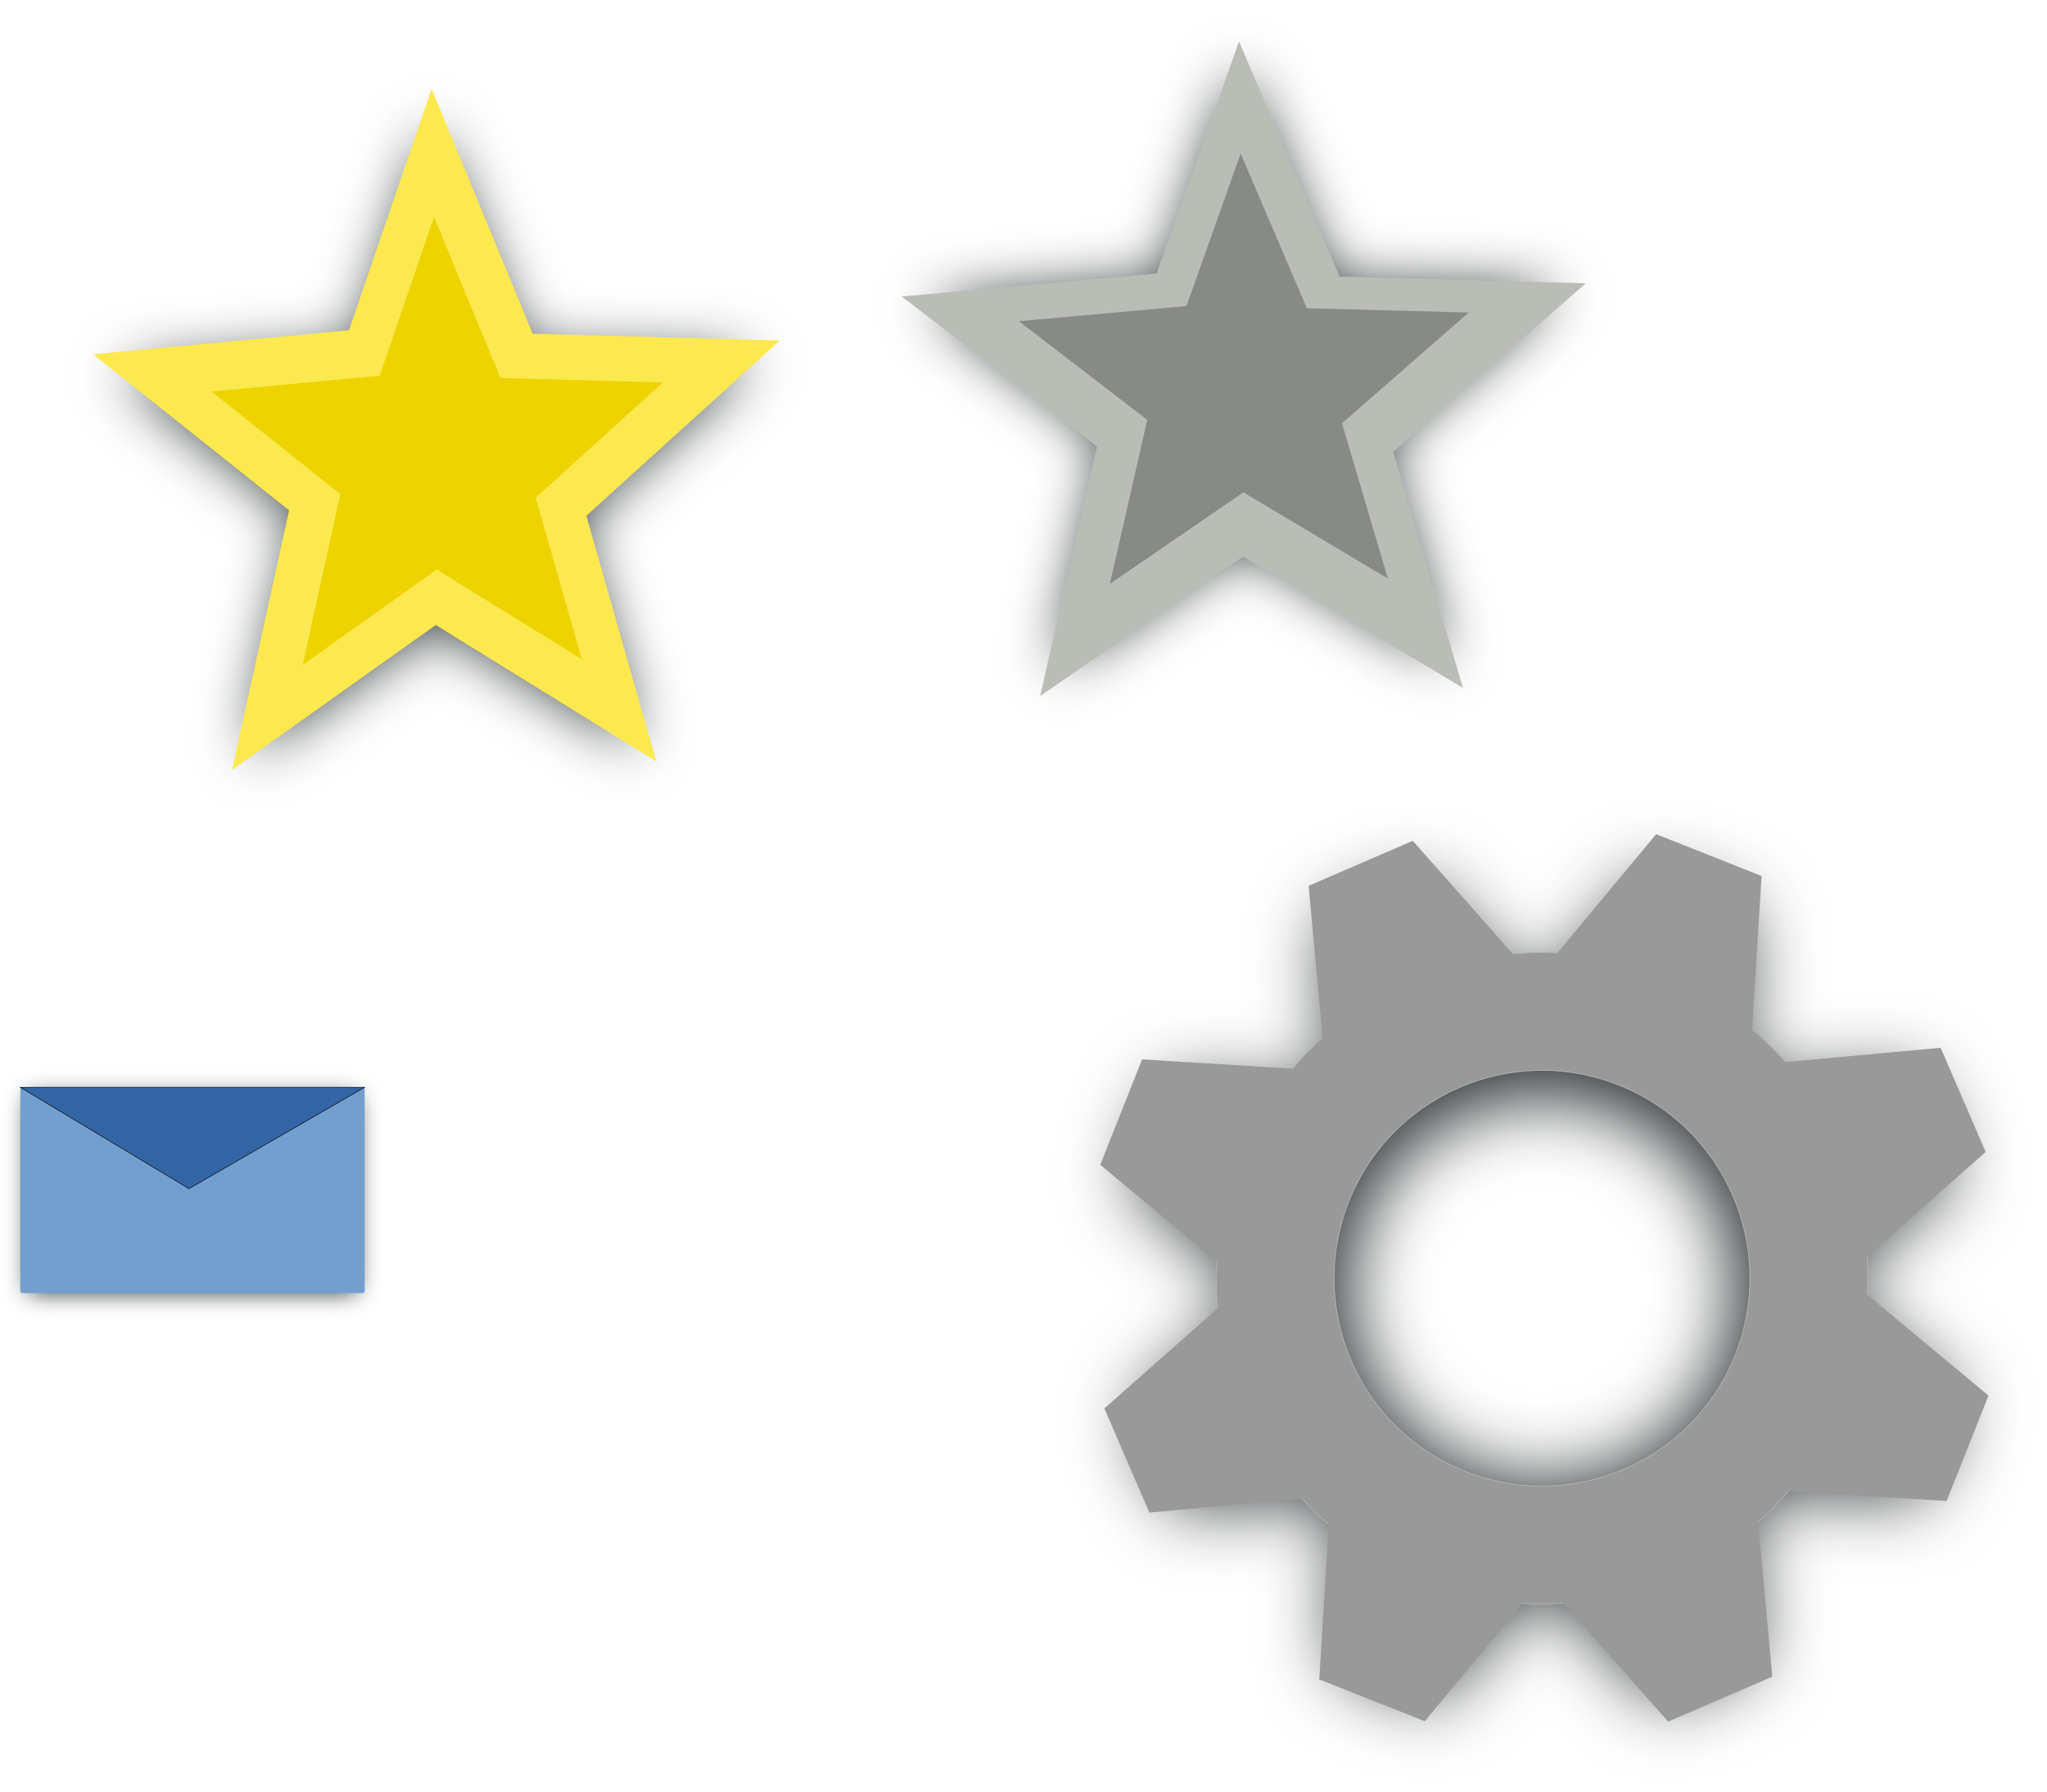
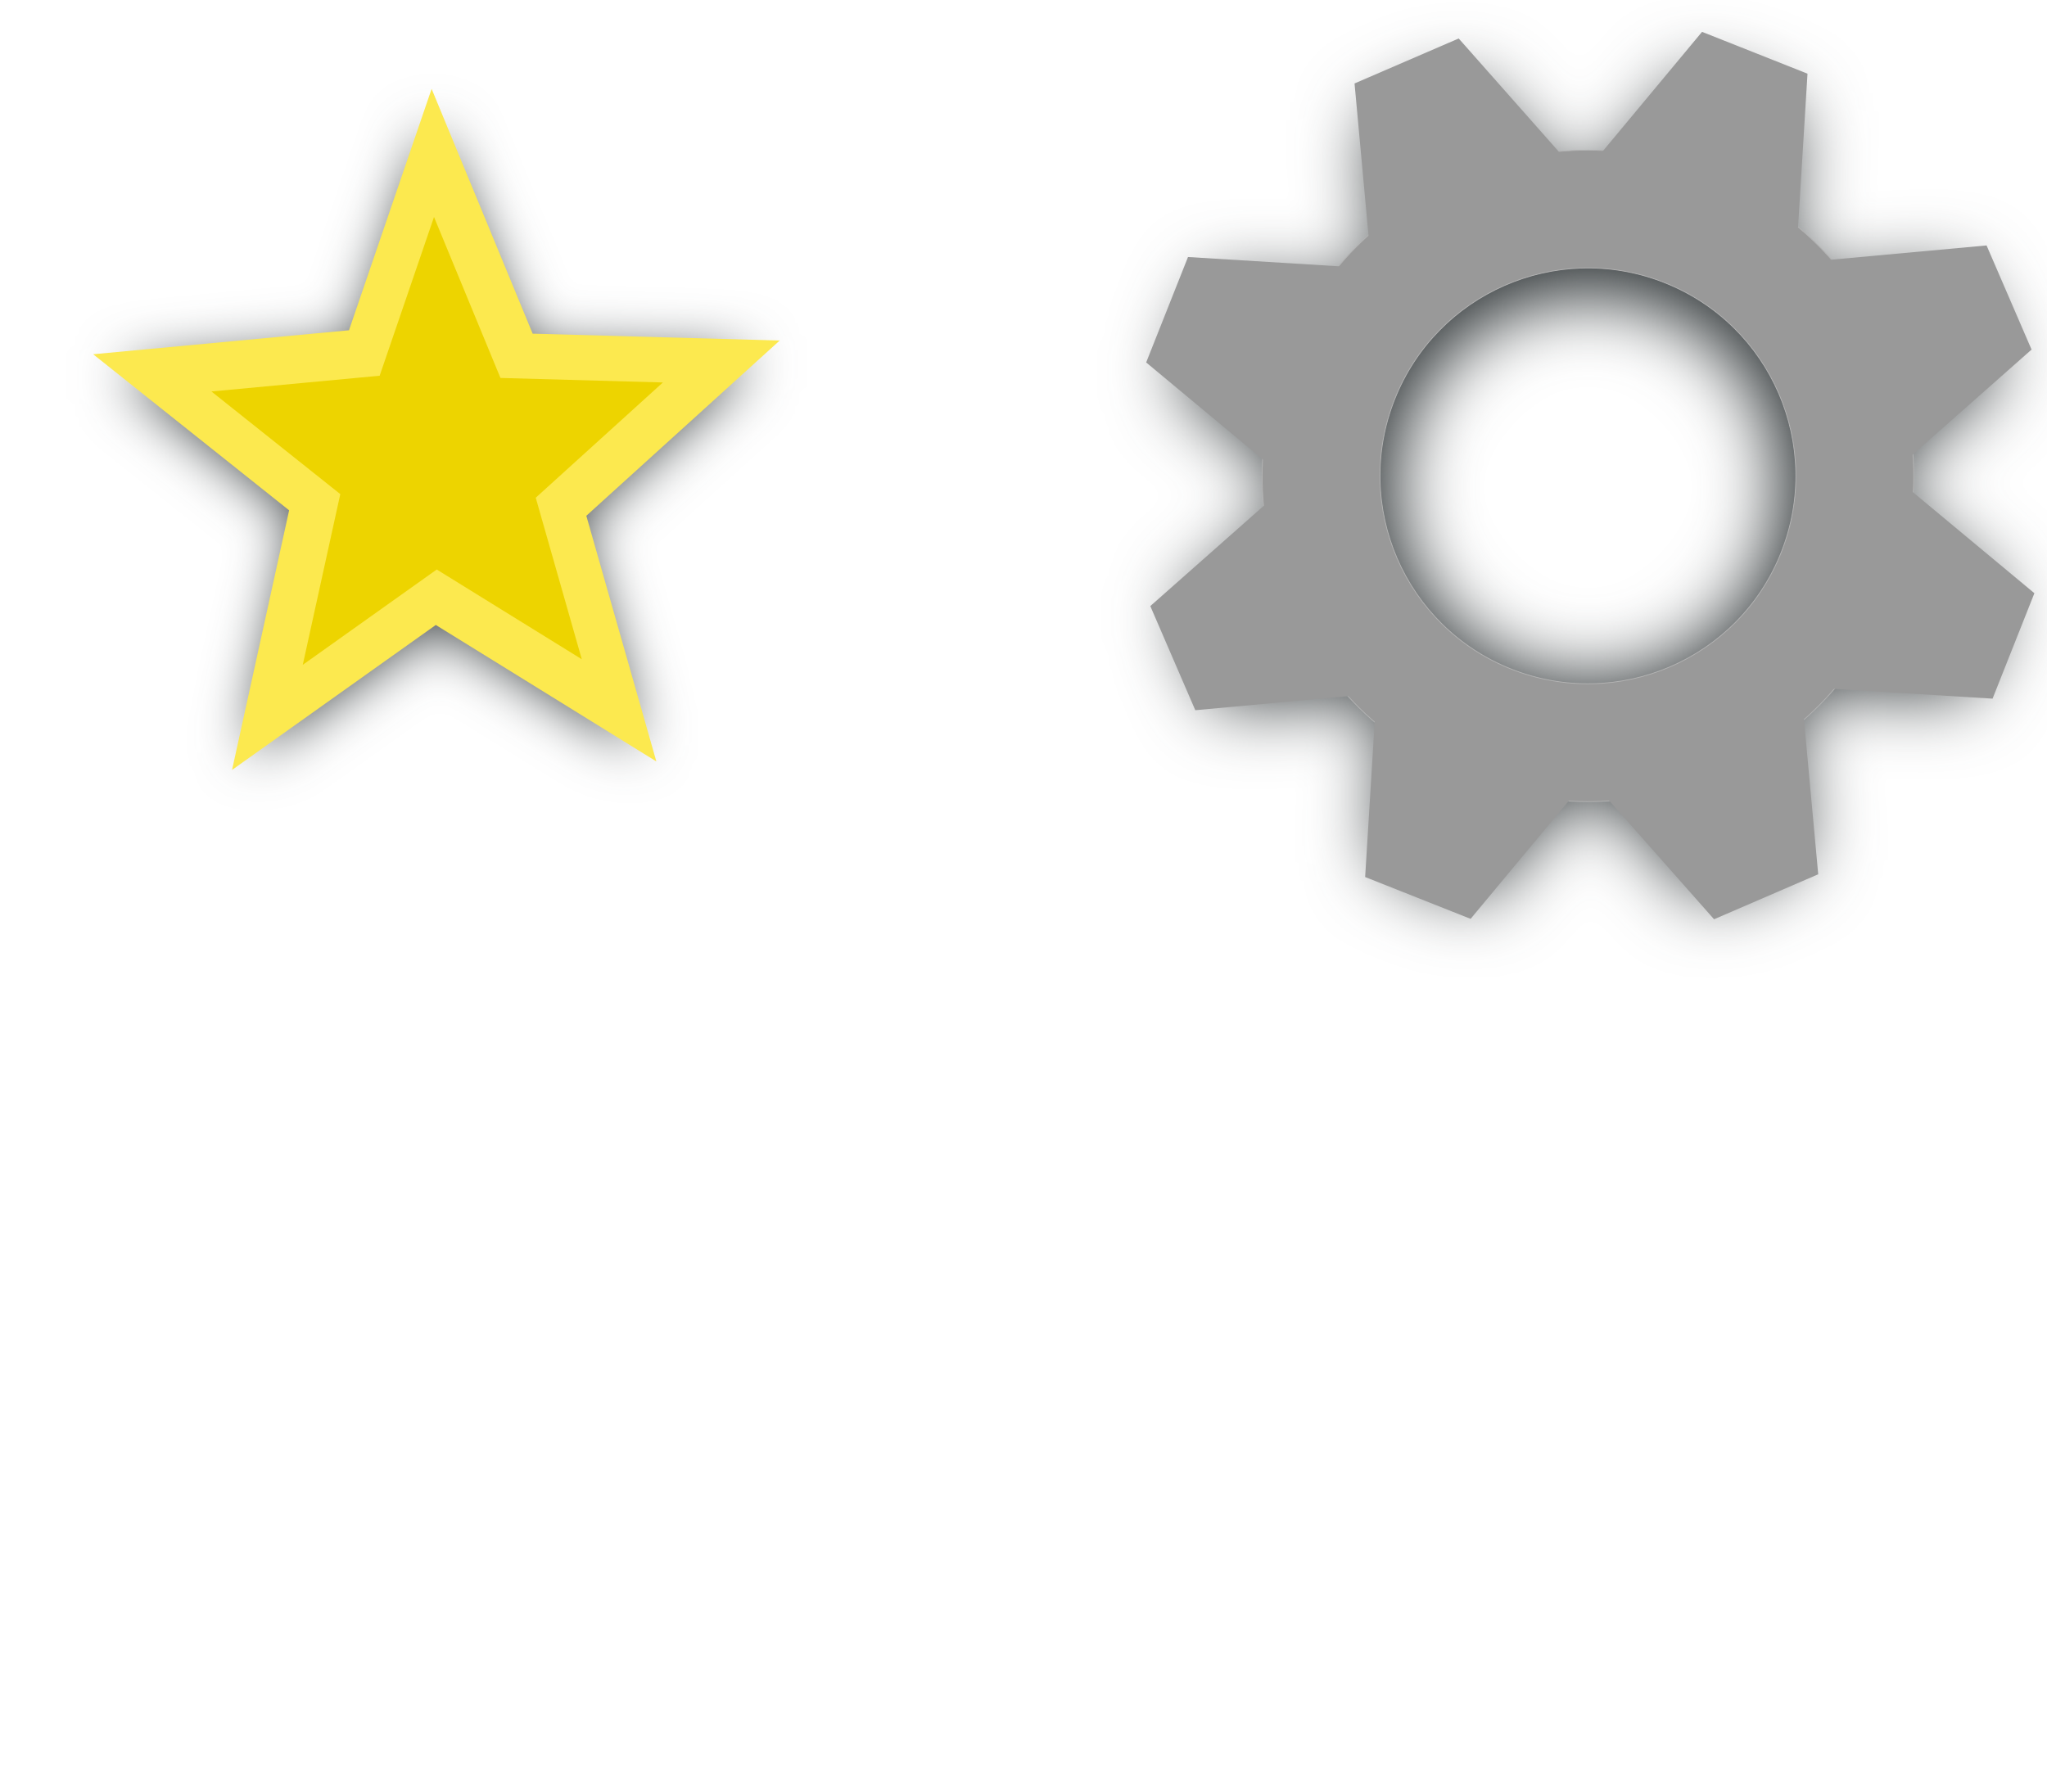
<svg xmlns="http://www.w3.org/2000/svg" width="1467.012" height="1284.279" id="svg2" version="1.1">
  <defs id="defs4">
    <filter id="filter3765" x="-0.106" width="1.211" y="-0.11" height="1.221" color-interpolation-filters="sRGB">
      <feGaussianBlur stdDeviation="21.587" id="feGaussianBlur3767" />
    </filter>
    <filter id="filter3832" x="-0.086" width="1.173" y="-0.144" height="1.289" color-interpolation-filters="sRGB">
      <feGaussianBlur stdDeviation="21.702" id="feGaussianBlur3834" />
    </filter>
    <filter id="filter4002" x="-0.108" width="1.216" y="-0.108" height="1.216" color-interpolation-filters="sRGB">
      <feGaussianBlur stdDeviation="62.39" id="feGaussianBlur4004" />
    </filter>
  </defs>
  <g id="layer1" transform="translate(873.5676,-959.8215)">
-     <rect rx="3.813" y="1818.437" x="24.088" height="360.821" width="603.715" id="rect3050" style="fill:#2e3436;fill-opacity:1;fill-rule:nonzero;stroke:none;filter:url(#filter3832)" transform="matrix(0.3897084,0,0,0.3897084,-862.6569,1037.104)" />
-     <path transform="matrix(0.9228351,0,0,0.9228351,660.6046,894.3909)" d="M 488.937,754.519 331.444,660.511 185.953,760.359 226.692,581.524 86.772,474.009 269.443,457.491 328.458,291.195 400.616,459.821 577.01,464.56 438.935,585.294 z" id="path2991" style="fill:#2e3436;fill-opacity:1;fill-rule:nonzero;stroke:none;filter:url(#filter3765)" />
-     <path style="fill:#2e3436;fill-opacity:1;fill-rule:nonzero;stroke:none;filter:url(#filter3765)" id="path3052" d="M 488.937,754.519 331.444,660.511 185.953,760.359 226.692,581.524 86.772,474.009 269.443,457.491 328.458,291.195 400.616,459.821 577.01,464.56 438.935,585.294 z" transform="matrix(0.9228351,0,0,0.9228351,-288.4728,738.9065)" />
-     <path style="fill:#babdb6;fill-opacity:1;fill-rule:nonzero;stroke:none" id="path2987" d="M 488.937,754.519 331.444,660.511 185.953,760.359 226.692,581.524 86.772,474.009 269.443,457.491 328.458,291.195 400.616,459.821 577.01,464.56 438.935,585.294 z" transform="translate(-314.0831,698.335)" />
-     <path transform="matrix(0.6575808,0,0,0.6575808,-200.4374,878.3712)" d="M 488.937,754.519 331.444,660.511 185.953,760.359 226.692,581.524 86.772,474.009 269.443,457.491 328.458,291.195 400.616,459.821 577.01,464.56 438.935,585.294 z" id="path2989" style="fill:#888a85;fill-opacity:1;fill-rule:nonzero;stroke:none" />
    <g id="g3059" transform="matrix(1.003597,0,0,1.040521,17.65618,-54.12559)">
      <path transform="matrix(0.9228351,0,0,0.9228351,-882.5389,792.8486)" d="M 488.937,754.519 331.444,660.511 185.953,760.359 226.692,581.524 86.772,474.009 269.443,457.491 328.458,291.195 400.616,459.821 577.01,464.56 438.935,585.294 z" id="path3794" style="fill:#2e3436;fill-opacity:1;fill-rule:nonzero;stroke:none;filter:url(#filter3765)" />
      <path style="fill:#fce94f;fill-opacity:1;fill-rule:nonzero;stroke:none" id="path3796" d="M 488.937,754.519 331.444,660.511 185.953,760.359 226.692,581.524 86.772,474.009 269.443,457.491 328.458,291.195 400.616,459.821 577.01,464.56 438.935,585.294 z" transform="translate(-908.2677,744.4906)" />
      <path transform="matrix(0.6575808,0,0,0.6575808,-794.0963,932.4542)" d="M 488.937,754.519 331.444,660.511 185.953,760.359 226.692,581.524 86.772,474.009 269.443,457.491 328.458,291.195 400.616,459.821 577.01,464.56 438.935,585.294 z" id="path3798" style="fill:#edd400;fill-opacity:1;fill-rule:nonzero;stroke:none" />
    </g>
    <rect style="fill:#edd400;fill-opacity:1;fill-rule:nonzero;stroke:none" id="rect3007" width="414.622" height="70.613" x="-378.566" y="-128.12" rx="4" ry="0" />
    <rect ry="0" rx="1.31" transform="matrix(0,1,-1,0,0,0)" y="-35.789" x="-128.12" height="70.613" width="135.793" id="rect3011" style="fill:#edd400;fill-opacity:1;fill-rule:nonzero;stroke:none" />
    <path style="fill:#edd400;fill-opacity:1;fill-rule:nonzero;stroke:none" d="M -5.875,94.253 -75.182,5.673 l 151.331,0 z" id="path3013" />
    <rect ry="0" rx="4" y="-173.893" x="-60.734" height="70.613" width="414.622" id="rect3016" style="fill:#edd400;fill-opacity:1;fill-rule:nonzero;stroke:none" transform="scale(-1,-1)" />
    <rect style="fill:#edd400;fill-opacity:1;fill-rule:nonzero;stroke:none" id="rect3018" width="135.793" height="70.613" x="-173.893" y="-353.621" transform="matrix(0,-1,1,0,0,0)" rx="1.31" ry="0" />
    <path id="path3020" d="m -311.957,-48.48 69.307,88.58 -151.331,0 z" style="fill:#edd400;fill-opacity:1;fill-rule:nonzero;stroke:none" />
-     <rect style="fill:#729fcf;fill-opacity:1;fill-rule:nonzero;stroke:none" id="rect3046" width="246.785" height="147.495" x="-859.026" y="1739.206" rx="1.559" />
-     <path style="fill:#3465a4;stroke:#000000;stroke-width:0.39px;stroke-linecap:butt;stroke-linejoin:miter;stroke-opacity:1" d="m -859.026,1739.206 120.874,72.668 125.911,-72.668 z" id="path3048" />
-     <g id="g4006" transform="translate(-1163.121,-642.4858)">
+     <g id="g4006" transform="translate(-1130.221,-1217.62)">
      <g style="fill:#2e3436;filter:url(#filter4002)" id="g3982" transform="matrix(0.4271918,0,0,0.4271918,1069.764,1637.861)">
        <path id="path3984" d="m 948.348,1608.154 c -261.087,-103.563 -556.711,24.119 -660.274,285.206 -103.563,261.087 24.148,556.722 285.235,660.285 261.087,103.563 556.693,-24.16 660.256,-285.246 103.563,-261.087 -24.131,-556.682 -285.217,-660.245 z m -71.753,169.451 c 1.305,0.498 2.62,1.039 3.922,1.556 166.65,66.103 248.145,254.756 182.042,421.406 -66.103,166.65 -254.768,248.174 -421.417,182.071 -166.65,-66.103 -248.163,-254.797 -182.059,-421.447 65.587,-165.348 251.833,-246.888 417.513,-183.586 z" style="fill:#2e3436;fill-opacity:1;stroke:#b4b4b4;stroke-width:1.2;stroke-miterlimit:4;stroke-opacity:1" />
        <path id="path3986" d="m 939.019,1387.413 164.68,65.322 -15.918,258.532 -314.388,-124.705 z" style="fill:#2e3436;fill-opacity:1;stroke:none" />
        <path style="fill:#2e3436;fill-opacity:1;stroke:none" d="m 1457.976,2264.14 -65.322,164.68 -258.532,-15.918 124.705,-314.388 z" id="path3988" />
        <path id="path3990" d="m 577.63,2772.726 -164.68,-65.322 15.918,-258.532 314.388,124.705 z" style="fill:#2e3436;fill-opacity:1;stroke:none" />
        <path style="fill:#2e3436;fill-opacity:1;stroke:none" d="m 71.028,1903.745 65.322,-164.68 258.532,15.918 -124.705,314.388 z" id="path3992" />
        <path style="fill:#2e3436;fill-opacity:1;stroke:none" d="m 396.396,1468.004 162.636,-70.257 171.554,194.065 -310.486,134.126 z" id="path3994" />
        <path id="path3996" d="m 1383.293,1720.986 70.256,162.636 -194.065,171.554 -134.126,-310.486 z" style="fill:#2e3436;fill-opacity:1;stroke:none" />
        <path style="fill:#2e3436;fill-opacity:1;stroke:none" d="M 1120.42,2703.109 957.784,2773.366 786.23,2579.3 1096.716,2445.174 z" id="path3998" />
        <path id="path4000" d="M 147.735,2446.869 77.479,2284.233 271.544,2112.678 405.67,2423.165 z" style="fill:#2e3436;fill-opacity:1;stroke:none" />
      </g>
      <g transform="matrix(0.4589608,0,0,0.4589608,1045.476,1563.507)" id="g3971">
        <path style="fill:#999999;fill-opacity:1;stroke:#b4b4b4;stroke-width:1.2;stroke-miterlimit:4;stroke-opacity:1" d="m 948.348,1608.154 c -261.087,-103.563 -556.711,24.119 -660.274,285.206 -103.563,261.087 24.148,556.722 285.235,660.285 261.087,103.563 556.693,-24.16 660.256,-285.246 103.563,-261.087 -24.131,-556.682 -285.217,-660.245 z m -71.753,169.451 c 1.305,0.498 2.62,1.039 3.922,1.556 166.65,66.103 248.145,254.756 182.042,421.406 -66.103,166.65 -254.768,248.174 -421.417,182.071 -166.65,-66.103 -248.163,-254.797 -182.059,-421.447 65.587,-165.348 251.833,-246.888 417.513,-183.586 z" id="path2985" />
        <path style="fill:#999999;fill-opacity:1;stroke:none" d="m 939.019,1387.413 164.68,65.322 -15.918,258.532 -314.388,-124.705 z" id="rect2987" />
        <path id="path3041" d="m 1457.976,2264.14 -65.322,164.68 -258.532,-15.918 124.705,-314.388 z" style="fill:#999999;fill-opacity:1;stroke:none" />
        <path style="fill:#999999;fill-opacity:1;stroke:none" d="m 577.63,2772.726 -164.68,-65.322 15.918,-258.532 314.388,124.705 z" id="path3815" />
        <path id="path3817" d="m 71.028,1903.745 65.322,-164.68 258.532,15.918 -124.705,314.388 z" style="fill:#999999;fill-opacity:1;stroke:none" />
        <path id="path3830" d="m 396.396,1468.004 162.636,-70.257 171.554,194.065 -310.486,134.126 z" style="fill:#999999;fill-opacity:1;stroke:none" />
        <path style="fill:#999999;fill-opacity:1;stroke:none" d="m 1383.293,1720.986 70.256,162.636 -194.065,171.554 -134.126,-310.486 z" id="path3832" />
        <path id="path3834" d="M 1120.42,2703.109 957.784,2773.366 786.23,2579.3 1096.716,2445.174 z" style="fill:#999999;fill-opacity:1;stroke:none" />
        <path style="fill:#999999;fill-opacity:1;stroke:none" d="M 147.735,2446.869 77.479,2284.233 271.544,2112.678 405.67,2423.165 z" id="path3836" />
      </g>
    </g>
  </g>
</svg>
